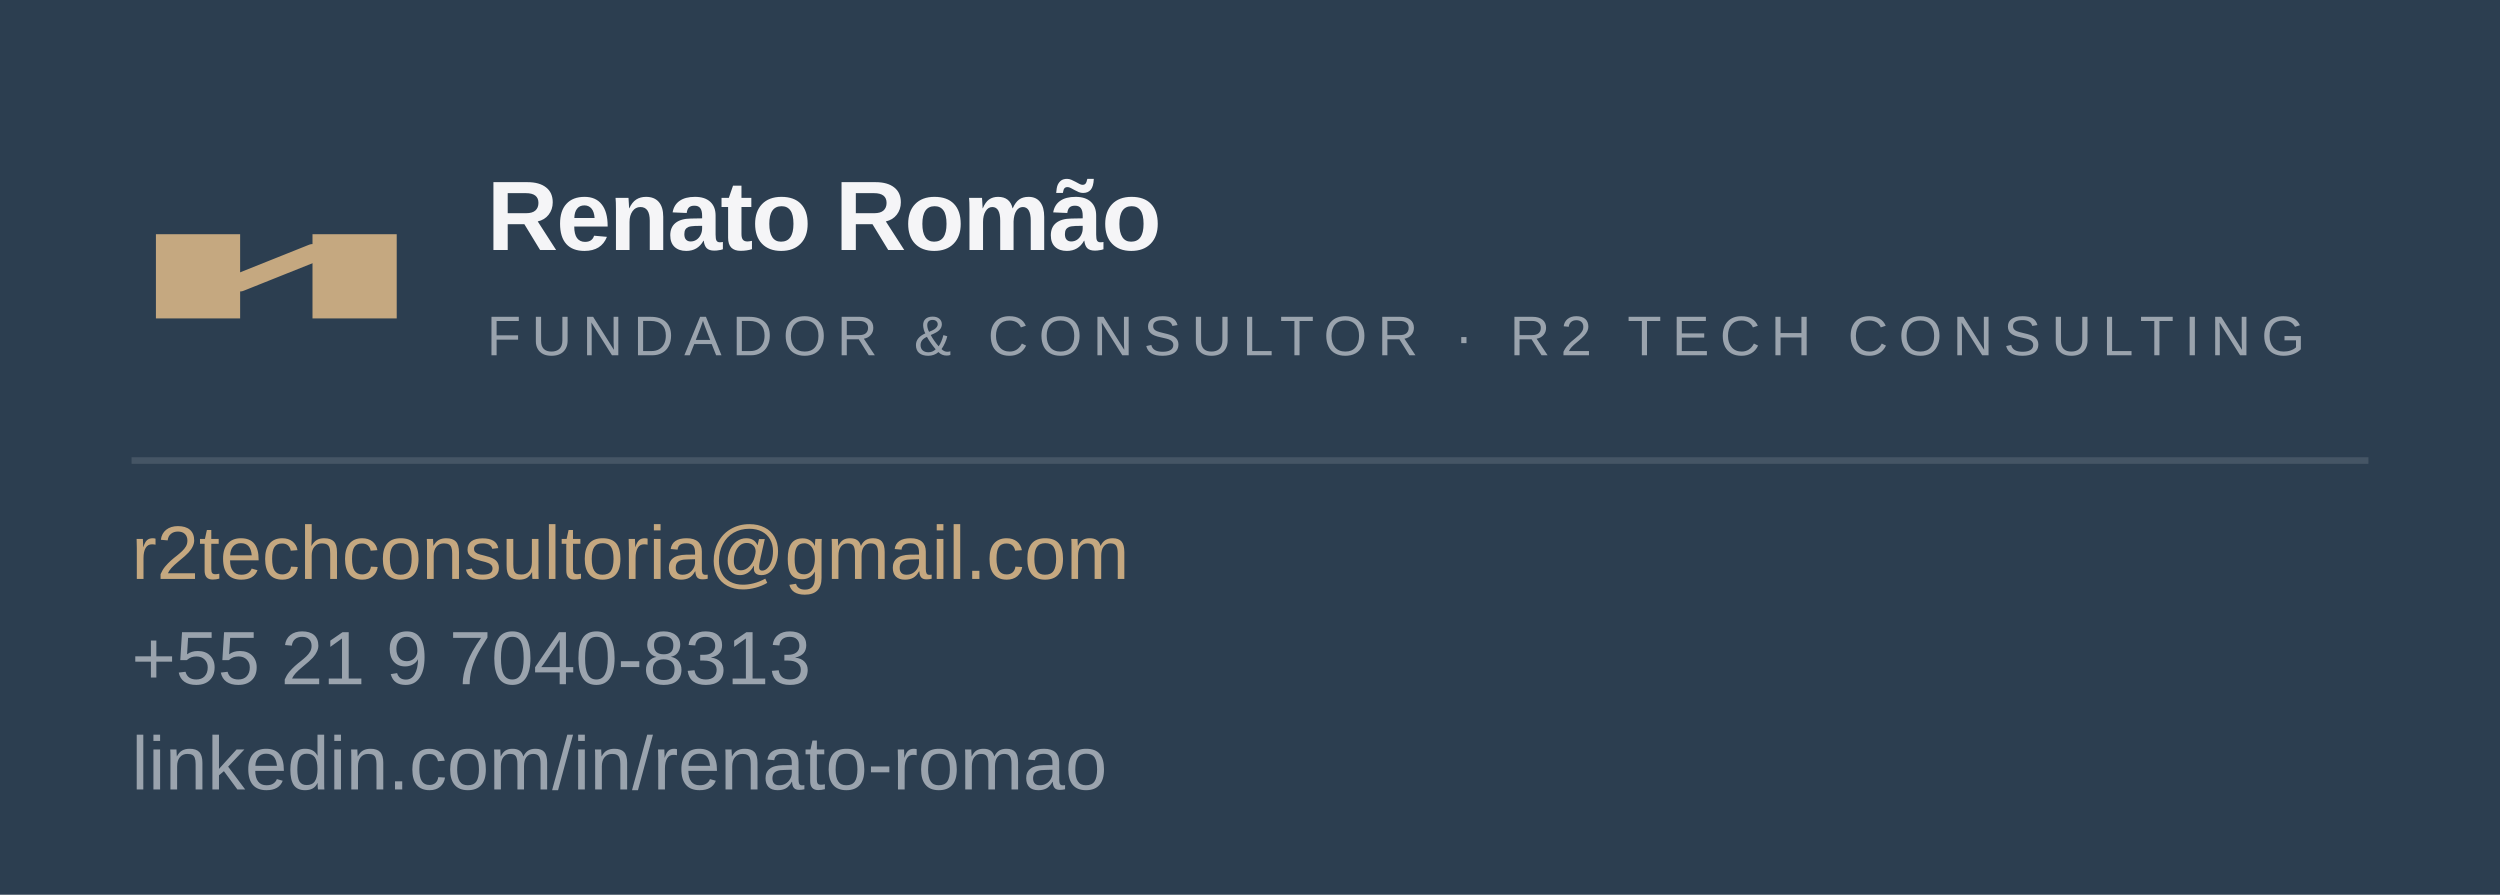
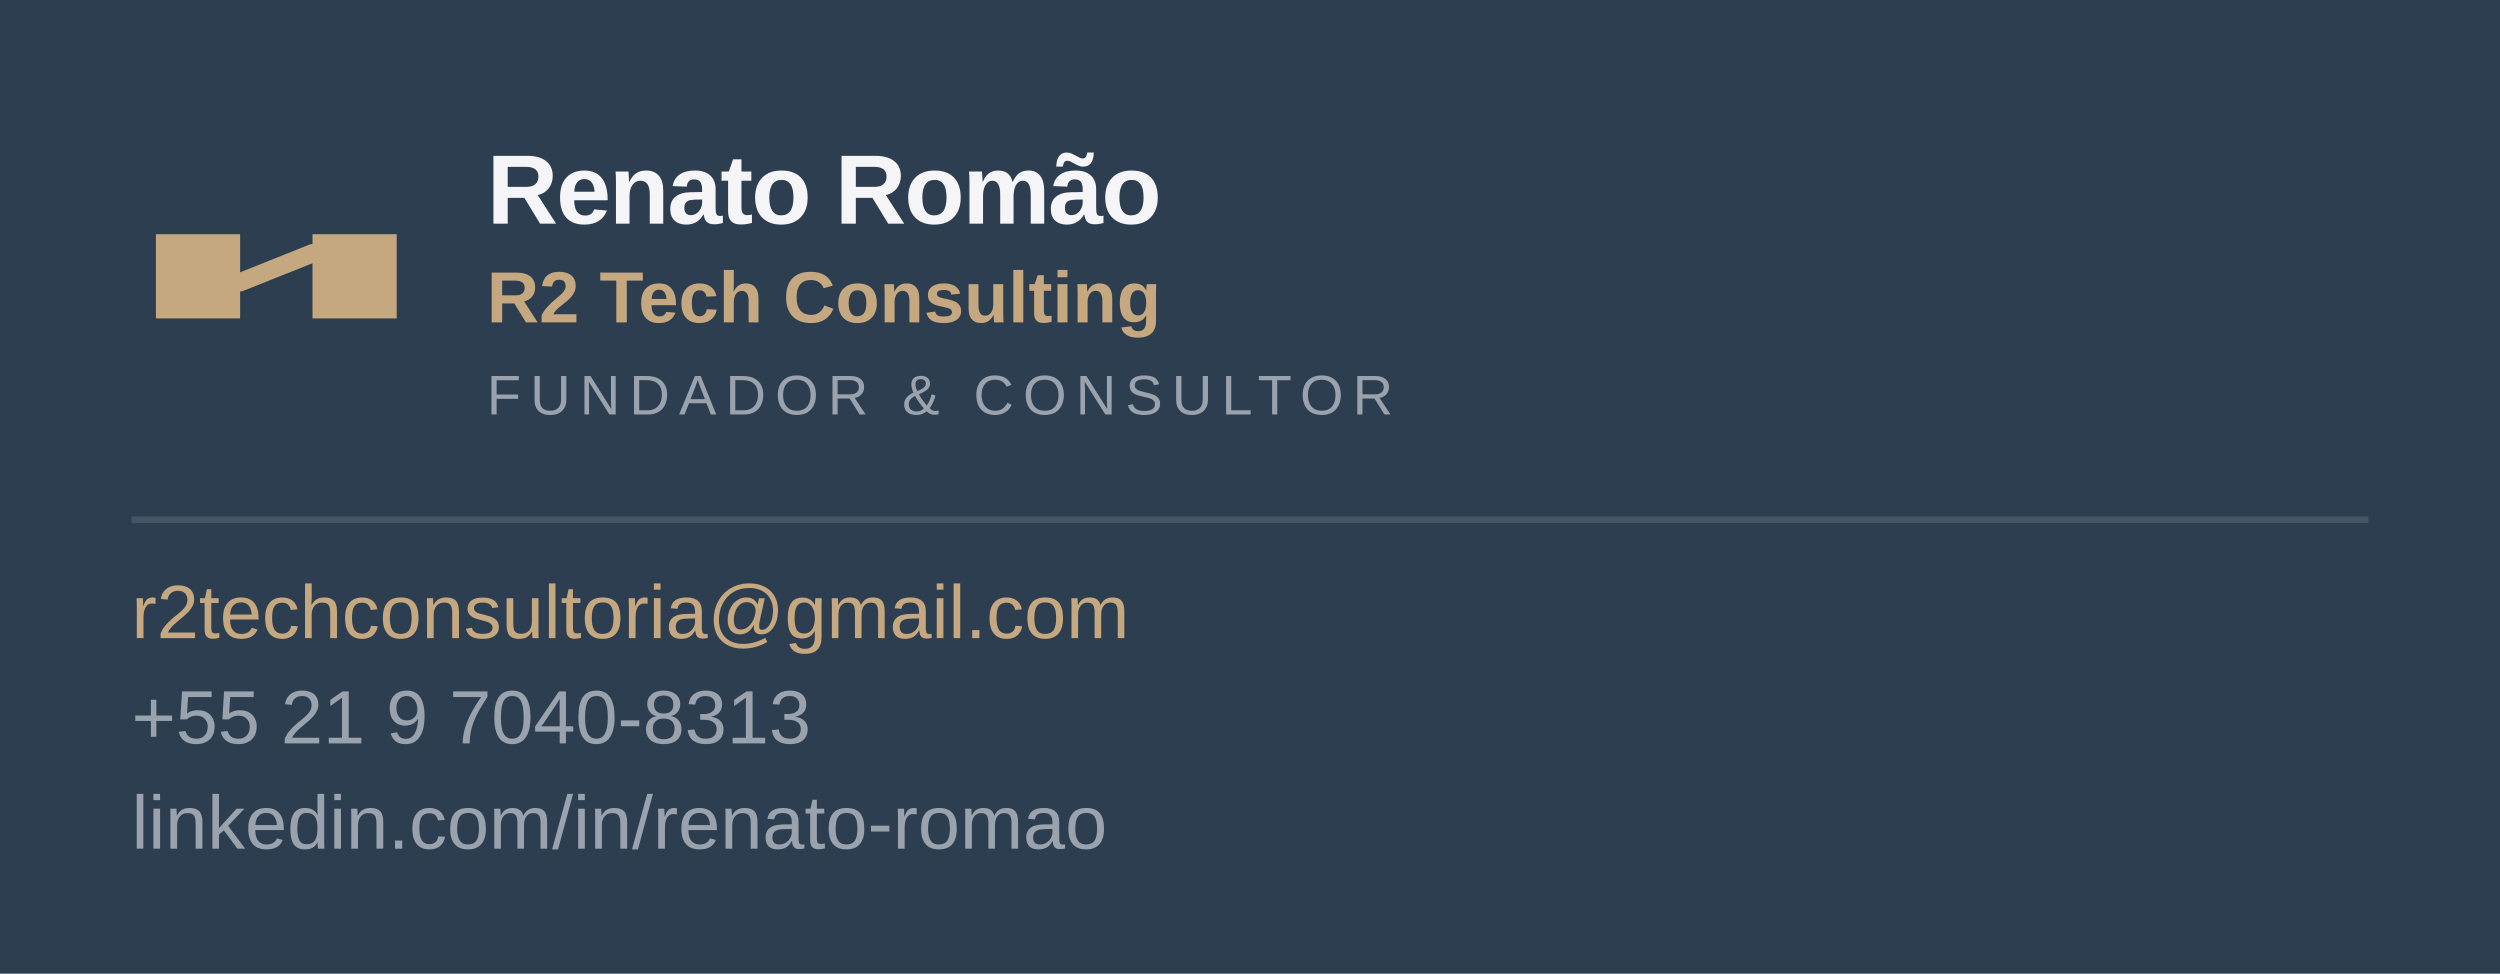
- <svg xmlns="http://www.w3.org/2000/svg" viewBox="0 0 380 136" width="380" height="136">
-   <rect width="380" height="136" fill="#2C3E50" />
+ <svg xmlns="http://www.w3.org/2000/svg" viewBox="0 0 380 148" width="760" height="296">
+   <rect width="380" height="148" fill="#2C3E50" />
  <g transform="translate(20,20)">
    <rect x="3.7" y="15.6" width="12.8" height="12.8" fill="#C5A880" />
    <rect x="27.5" y="15.6" width="12.8" height="12.8" fill="#C5A880" />
    <line x1="16.5" y1="22.9" x2="27.5" y2="18.5" stroke="#C5A880" stroke-width="2.8" stroke-linecap="round" />
  </g>
-   <text x="74" y="38" font-family="Arial,sans-serif" font-size="15" font-weight="700" fill="#F5F5F7" letter-spacing="-0.3">Renato Romão</text>
-   <text x="74" y="54" font-family="Arial,sans-serif" font-size="8.5" font-weight="500" fill="#9AA3AD" letter-spacing="1.6">FUNDADOR &amp; CONSULTOR · R2 TECH CONSULTING</text>
-   <line x1="20" y1="70" x2="360" y2="70" stroke="rgba(255,255,255,0.12)" stroke-width="1" />
-   <text x="20" y="88" font-family="Arial,sans-serif" font-size="11.5" fill="#C5A880">r2techconsultoria@gmail.com</text>
-   <text x="20" y="104" font-family="Arial,sans-serif" font-size="11.5" fill="#9AA3AD">+55 21 9 7040-8313</text>
-   <text x="20" y="120" font-family="Arial,sans-serif" font-size="11.5" fill="#9AA3AD">linkedin.com/in/renato-romao</text>
+   <text x="74" y="34" font-family="Arial,sans-serif" font-size="15" font-weight="700" fill="#F5F5F7" letter-spacing="-0.3">Renato Romão</text>
+   <text x="74" y="49" font-family="Arial,sans-serif" font-size="11" font-weight="600" fill="#C5A880">R2 Tech Consulting</text>
+   <text x="74" y="63" font-family="Arial,sans-serif" font-size="8.5" font-weight="500" fill="#9AA3AD" letter-spacing="1.4">FUNDADOR &amp; CONSULTOR</text>
+   <line x1="20" y1="79" x2="360" y2="79" stroke="rgba(255,255,255,0.12)" stroke-width="1" />
+   <text x="20" y="97" font-family="Arial,sans-serif" font-size="11.5" fill="#C5A880">r2techconsultoria@gmail.com</text>
+   <text x="20" y="113" font-family="Arial,sans-serif" font-size="11.5" fill="#9AA3AD">+55 21 9 7040-8313</text>
+   <text x="20" y="129" font-family="Arial,sans-serif" font-size="11.5" fill="#9AA3AD">linkedin.com/in/renato-romao</text>
</svg>
